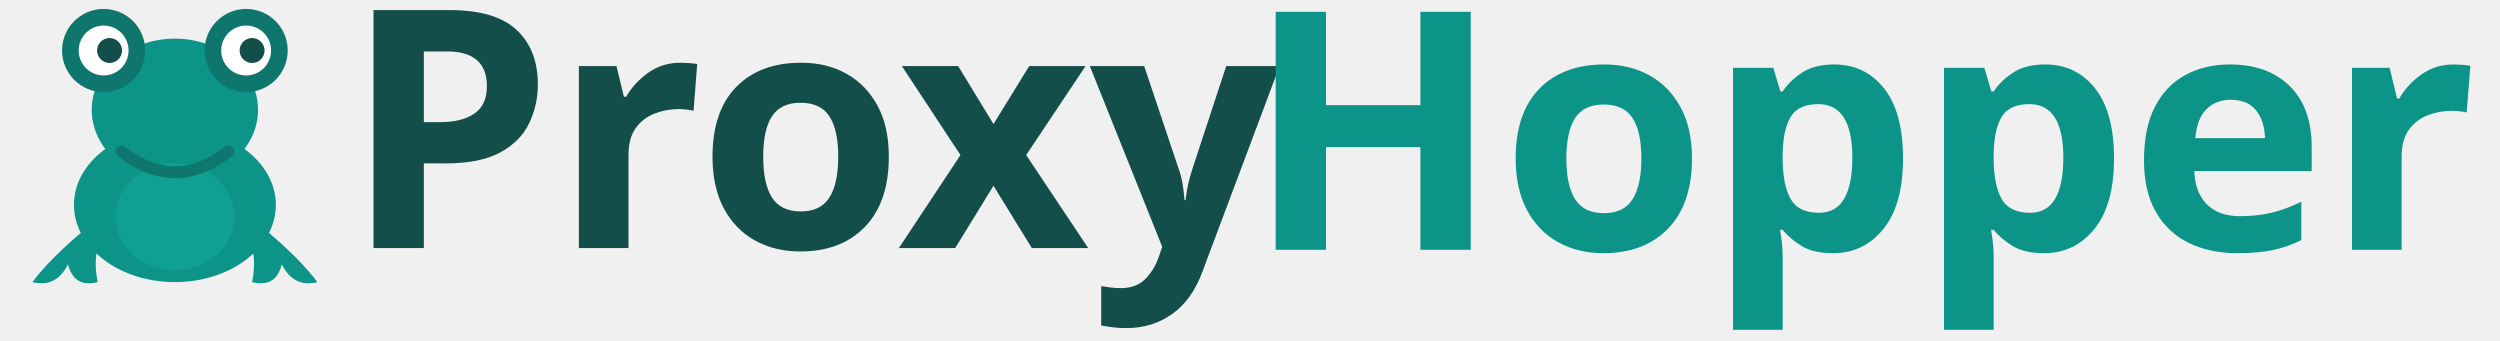
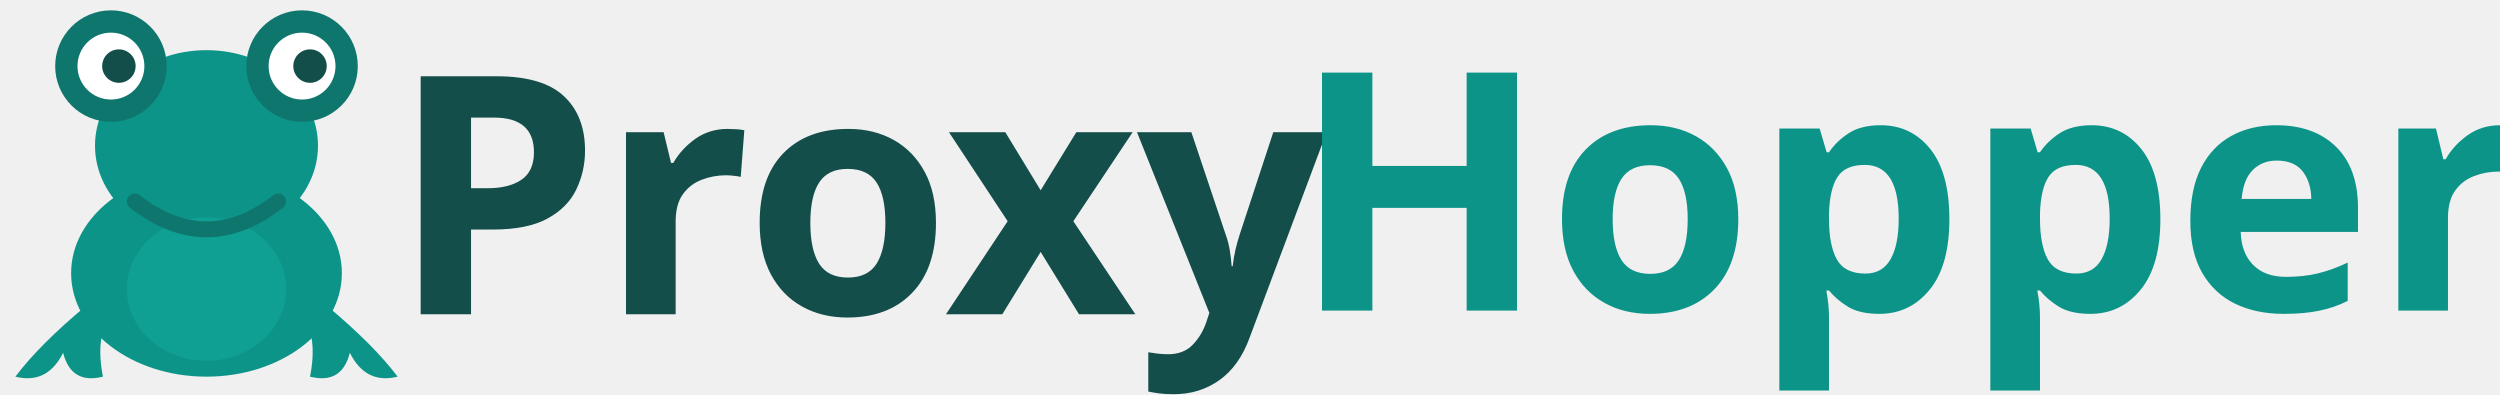
- <svg xmlns="http://www.w3.org/2000/svg" viewBox="0 0 440 60" fill="none" version="1.1" id="svg9" width="440" height="60">
+ <svg xmlns="http://www.w3.org/2000/svg" viewBox="0 0 380 60" fill="none" version="1.1" id="svg9" width="380" height="60">
  <defs id="defs9" />
-   <g id="g9" transform="matrix(1.045222,0,0,1.045222,-0.5766725,-12.01579)">
+   <g id="g9" transform="matrix(1.210451,0,0,1.210451,-4.926826,-14.16377)">
    <ellipse cx="30" cy="46" rx="17" ry="13" fill="#0d9488" id="ellipse1" />
    <ellipse cx="30" cy="30" rx="14" ry="12" fill="#0d9488" id="ellipse2" />
    <circle cx="18" cy="20" r="7" fill="#0f766e" id="circle2" />
    <circle cx="42" cy="20" r="7" fill="#0f766e" id="circle3" />
    <circle cx="18" cy="20" r="4.2" fill="#ffffff" id="circle4" />
    <circle cx="42" cy="20" r="4.2" fill="#ffffff" id="circle5" />
    <circle cx="19" cy="20" r="2.1" fill="#134e4a" id="circle6" />
    <circle cx="43" cy="20" r="2.1" fill="#134e4a" id="circle7" />
    <ellipse cx="30" cy="48" rx="10" ry="9" fill="#14b8a6" opacity="0.35" id="ellipse7" />
    <path d="m 21,37 q 9,7 18,0" stroke="#0f766e" stroke-width="2" stroke-linecap="round" fill="none" id="path7" />
    <path d="m 15,50 q -6,5 -9,9 4,1 6,-3 1,4 5,3 -1,-5 1,-8" fill="#0d9488" id="path8" />
    <path d="m 45,50 q 6,5 9,9 -4,1 -6,-3 -1,4 -5,3 1,-5 -1,-8" fill="#0d9488" id="path9" />
  </g>
-   <text xml:space="preserve" style="font-style:normal;font-variant:normal;font-weight:bold;font-stretch:normal;font-size:58.667px;font-family:'Segoe UI';-inkscape-font-specification:'Segoe UI, Bold';font-variant-ligatures:normal;font-variant-caps:normal;font-variant-numeric:normal;font-variant-east-asian:normal;letter-spacing:0px;fill:#134e4a;fill-opacity:1;stroke-width:4" x="60.458" y="43.664" id="text10">
-     <tspan id="tspan10" x="60.458" y="43.664" style="font-style:normal;font-variant:normal;font-weight:bold;font-stretch:normal;font-size:58.667px;font-family:'Segoe UI';-inkscape-font-specification:'Segoe UI, Bold';font-variant-ligatures:normal;font-variant-caps:normal;font-variant-numeric:normal;font-variant-east-asian:normal">Proxy</tspan>
+   <text xml:space="preserve" style="font-style:normal;font-variant:normal;font-weight:bold;font-stretch:normal;font-size:50.667px;font-family:'Segoe UI';-inkscape-font-specification:'Segoe UI, Bold';font-variant-ligatures:normal;font-variant-caps:normal;font-variant-numeric:normal;font-variant-east-asian:normal;letter-spacing:0px;fill:#134e4a;fill-opacity:1;stroke-width:4" x="59.378" y="47.766" id="text10">
+     <tspan id="tspan10" x="59.378" y="47.766" style="font-style:normal;font-variant:normal;font-weight:bold;font-stretch:normal;font-size:50.667px;font-family:'Segoe UI';-inkscape-font-specification:'Segoe UI, Bold';font-variant-ligatures:normal;font-variant-caps:normal;font-variant-numeric:normal;font-variant-east-asian:normal">Proxy</tspan>
  </text>
-   <text xml:space="preserve" style="font-style:normal;font-variant:normal;font-weight:bold;font-stretch:normal;font-size:58.667px;font-family:'Segoe UI';-inkscape-font-specification:'Segoe UI, Bold';font-variant-ligatures:normal;font-variant-caps:normal;font-variant-numeric:normal;font-variant-east-asian:normal;letter-spacing:0px;fill:#0d9488;fill-opacity:1;stroke-width:4" x="219.237" y="43.969" id="text12">
-     <tspan id="tspan12" x="219.237" y="43.969">Hopper</tspan>
+   <text xml:space="preserve" style="font-style:normal;font-variant:normal;font-weight:bold;font-stretch:normal;font-size:50.667px;font-family:'Segoe UI';-inkscape-font-specification:'Segoe UI, Bold';font-variant-ligatures:normal;font-variant-caps:normal;font-variant-numeric:normal;font-variant-east-asian:normal;letter-spacing:0px;fill:#0d9488;fill-opacity:1;stroke-width:4" x="196.381" y="47.208" id="text12">
+     <tspan id="tspan12" x="196.381" y="47.208">Hopper</tspan>
  </text>
</svg>
